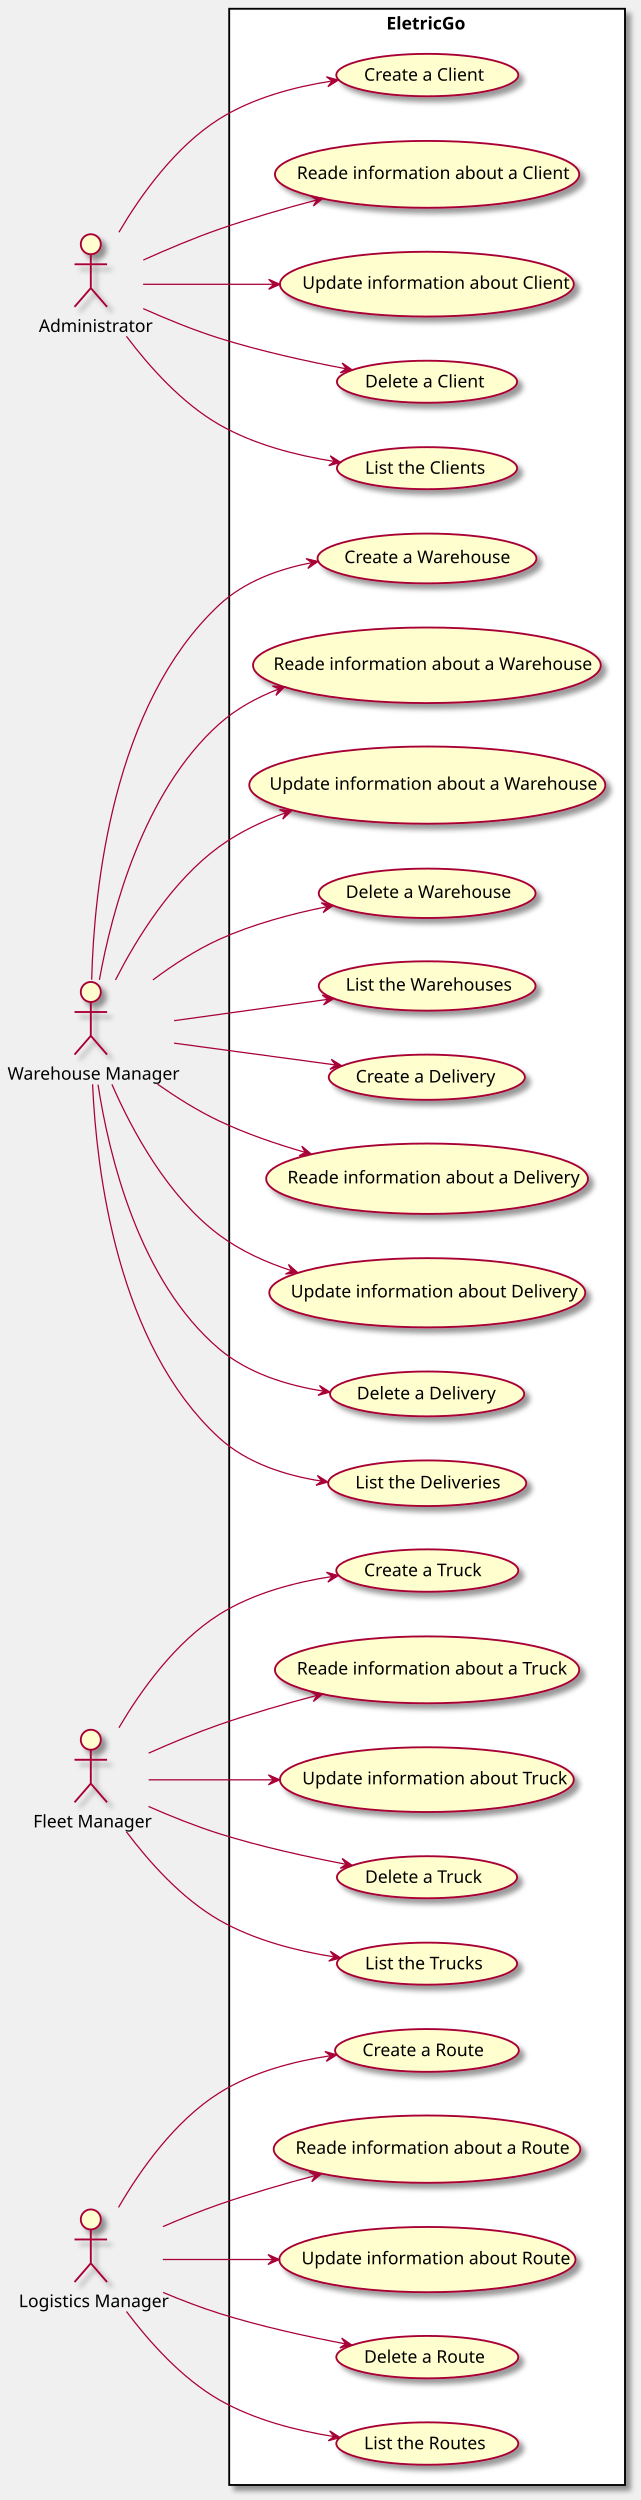
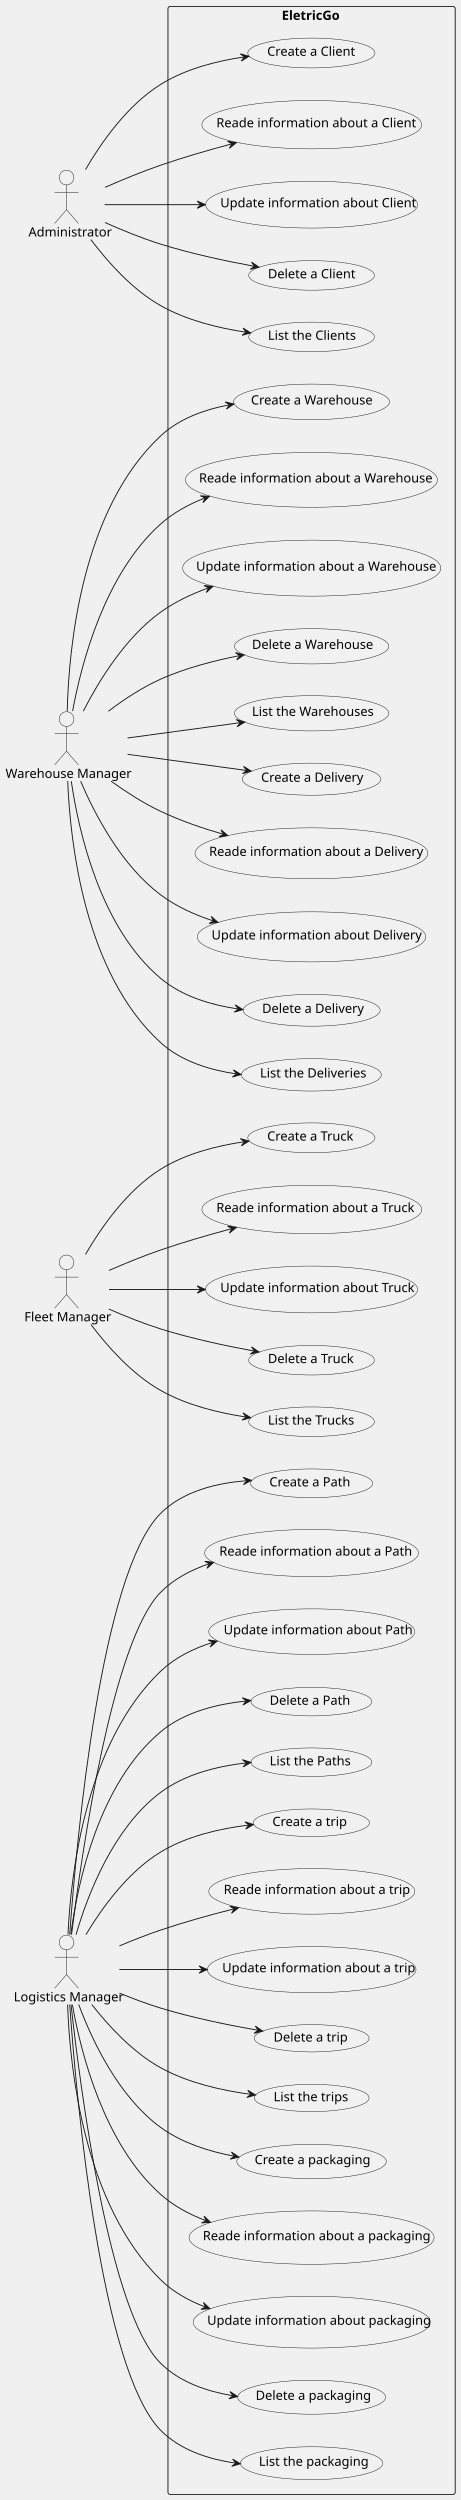
- <svg xmlns="http://www.w3.org/2000/svg" contentScriptType="application/ecmascript" contentStyleType="text/css" height="1996px" preserveAspectRatio="none" style="width:511px;height:1996px;background:#FFFFFF;" version="1.1" viewBox="0 0 511 1996" width="511px" zoomAndPan="magnify">
-   <defs>
-     <filter height="300%" id="f3bb7pmx3utke" width="300%" x="-1" y="-1">
-       <feGaussianBlur result="blurOut" stdDeviation="2.0" />
-       <feColorMatrix in="blurOut" result="blurOut2" type="matrix" values="0 0 0 0 0 0 0 0 0 0 0 0 0 0 0 0 0 0 .4 0" />
-       <feOffset dx="4.0" dy="4.0" in="blurOut2" result="blurOut3" />
-       <feBlend in="SourceGraphic" in2="blurOut3" mode="normal" />
-     </filter>
-   </defs>
+ <svg xmlns="http://www.w3.org/2000/svg" contentStyleType="text/css" height="2724px" preserveAspectRatio="none" style="width:502px;height:2724px;background:#FFFFFF;" version="1.1" viewBox="0 0 502 2724" width="502px" zoomAndPan="magnify">
+   <defs />
  <g>
-     <rect fill="#FFFFFF" filter="url(#f3bb7pmx3utke)" height="1977" style="stroke:#000000;stroke-width:1.5;" width="316" x="183" y="7" />
-     <text fill="#000000" font-family="sans-serif" font-size="14" font-weight="bold" lengthAdjust="spacing" textLength="65" x="308.5" y="23.533">EletricGo</text>
-     <ellipse cx="340.892" cy="445.878" fill="#FEFECE" filter="url(#f3bb7pmx3utke)" rx="87.392" ry="19.878" style="stroke:#A80036;stroke-width:1.5;" />
-     <text fill="#000000" font-family="sans-serif" font-size="14" lengthAdjust="spacing" textLength="132" x="274.892" y="449.607">Create a Warehouse</text>
-     <ellipse cx="340.832" cy="531.166" fill="#FEFECE" filter="url(#f3bb7pmx3utke)" rx="138.832" ry="30.166" style="stroke:#A80036;stroke-width:1.5;" />
-     <text fill="#000000" font-family="sans-serif" font-size="14" lengthAdjust="spacing" textLength="245" x="218.332" y="534.895">Reade information about a Warehouse</text>
-     <ellipse cx="341.148" cy="626.83" fill="#FEFECE" filter="url(#f3bb7pmx3utke)" rx="142.148" ry="30.829" style="stroke:#A80036;stroke-width:1.5;" />
-     <text fill="#000000" font-family="sans-serif" font-size="14" lengthAdjust="spacing" textLength="248" x="215.148" y="630.558">Update information about a Warehouse</text>
-     <ellipse cx="341.041" cy="713.208" fill="#FEFECE" filter="url(#f3bb7pmx3utke)" rx="86.541" ry="19.708" style="stroke:#A80036;stroke-width:1.5;" />
-     <text fill="#000000" font-family="sans-serif" font-size="14" lengthAdjust="spacing" textLength="130" x="276.041" y="716.937">Delete a Warehouse</text>
-     <ellipse cx="341.041" cy="787.208" fill="#FEFECE" filter="url(#f3bb7pmx3utke)" rx="86.541" ry="19.708" style="stroke:#A80036;stroke-width:1.5;" />
-     <text fill="#000000" font-family="sans-serif" font-size="14" lengthAdjust="spacing" textLength="130" x="276.041" y="790.937">List the Warehouses</text>
-     <ellipse cx="340.788" cy="860.058" fill="#FEFECE" filter="url(#f3bb7pmx3utke)" rx="78.288" ry="18.058" style="stroke:#A80036;stroke-width:1.5;" />
-     <text fill="#000000" font-family="sans-serif" font-size="14" lengthAdjust="spacing" textLength="110" x="284.015" y="864.277">Create a Delivery</text>
-     <ellipse cx="340.976" cy="941.095" fill="#FEFECE" filter="url(#f3bb7pmx3utke)" rx="128.476" ry="28.095" style="stroke:#A80036;stroke-width:1.5;" />
-     <text fill="#000000" font-family="sans-serif" font-size="14" lengthAdjust="spacing" textLength="223" x="229.476" y="944.824">Reade information about a Delivery</text>
-     <ellipse cx="341.138" cy="1032.128" fill="#FEFECE" filter="url(#f3bb7pmx3utke)" rx="126.138" ry="27.628" style="stroke:#A80036;stroke-width:1.5;" />
-     <text fill="#000000" font-family="sans-serif" font-size="14" lengthAdjust="spacing" textLength="214" x="232.138" y="1035.856">Update information about Delivery</text>
-     <ellipse cx="341.007" cy="1112.901" fill="#FEFECE" filter="url(#f3bb7pmx3utke)" rx="77.507" ry="17.901" style="stroke:#A80036;stroke-width:1.5;" />
-     <text fill="#000000" font-family="sans-serif" font-size="14" lengthAdjust="spacing" textLength="108" x="284.857" y="1117.216">Delete a Delivery</text>
-     <ellipse cx="341.079" cy="1184.216" fill="#FEFECE" filter="url(#f3bb7pmx3utke)" rx="79.079" ry="18.216" style="stroke:#A80036;stroke-width:1.5;" />
-     <text fill="#000000" font-family="sans-serif" font-size="14" lengthAdjust="spacing" textLength="112" x="283.675" y="1188.34">List the Deliveries</text>
-     <ellipse cx="341.148" cy="1253.929" fill="#FEFECE" filter="url(#f3bb7pmx3utke)" rx="72.648" ry="16.93" style="stroke:#A80036;stroke-width:1.5;" />
-     <text fill="#000000" font-family="sans-serif" font-size="14" lengthAdjust="spacing" textLength="95" x="290.648" y="1258.446">Create a Truck</text>
-     <ellipse cx="340.982" cy="1333.197" fill="#FEFECE" filter="url(#f3bb7pmx3utke)" rx="121.482" ry="26.697" style="stroke:#A80036;stroke-width:1.5;" />
-     <text fill="#000000" font-family="sans-serif" font-size="14" lengthAdjust="spacing" textLength="208" x="236.982" y="1336.925">Reade information about a Truck</text>
-     <ellipse cx="340.817" cy="1420.863" fill="#FEFECE" filter="url(#f3bb7pmx3utke)" rx="117.317" ry="25.863" style="stroke:#A80036;stroke-width:1.5;" />
-     <text fill="#000000" font-family="sans-serif" font-size="14" lengthAdjust="spacing" textLength="199" x="241.317" y="1424.592">Update information about Truck</text>
-     <ellipse cx="340.926" cy="1498.785" fill="#FEFECE" filter="url(#f3bb7pmx3utke)" rx="71.926" ry="16.785" style="stroke:#A80036;stroke-width:1.5;" />
-     <text fill="#000000" font-family="sans-serif" font-size="14" lengthAdjust="spacing" textLength="93" x="291.426" y="1503.302">Delete a Truck</text>
-     <ellipse cx="340.926" cy="1567.785" fill="#FEFECE" filter="url(#f3bb7pmx3utke)" rx="71.926" ry="16.785" style="stroke:#A80036;stroke-width:1.5;" />
-     <text fill="#000000" font-family="sans-serif" font-size="14" lengthAdjust="spacing" textLength="93" x="291.426" y="1572.302">List the Trucks</text>
-     <ellipse cx="340.876" cy="1637.075" fill="#FEFECE" filter="url(#f3bb7pmx3utke)" rx="73.376" ry="17.075" style="stroke:#A80036;stroke-width:1.5;" />
-     <text fill="#000000" font-family="sans-serif" font-size="14" lengthAdjust="spacing" textLength="97" x="289.376" y="1641.592">Create a Route</text>
-     <ellipse cx="340.911" cy="1715.882" fill="#FEFECE" filter="url(#f3bb7pmx3utke)" rx="122.411" ry="26.882" style="stroke:#A80036;stroke-width:1.5;" />
-     <text fill="#000000" font-family="sans-serif" font-size="14" lengthAdjust="spacing" textLength="210" x="235.911" y="1719.611">Reade information about a Route</text>
-     <ellipse cx="341.24" cy="1804.048" fill="#FEFECE" filter="url(#f3bb7pmx3utke)" rx="118.24" ry="26.048" style="stroke:#A80036;stroke-width:1.5;" />
-     <text fill="#000000" font-family="sans-serif" font-size="14" lengthAdjust="spacing" textLength="201" x="240.74" y="1807.777">Update information about Route</text>
-     <ellipse cx="341.148" cy="1881.929" fill="#FEFECE" filter="url(#f3bb7pmx3utke)" rx="72.648" ry="16.93" style="stroke:#A80036;stroke-width:1.5;" />
-     <text fill="#000000" font-family="sans-serif" font-size="14" lengthAdjust="spacing" textLength="95" x="290.648" y="1886.446">Delete a Route</text>
-     <ellipse cx="341.148" cy="1950.929" fill="#FEFECE" filter="url(#f3bb7pmx3utke)" rx="72.648" ry="16.93" style="stroke:#A80036;stroke-width:1.5;" />
-     <text fill="#000000" font-family="sans-serif" font-size="14" lengthAdjust="spacing" textLength="95" x="290.648" y="1955.446">List the Routes</text>
-     <ellipse cx="341.148" cy="59.929" fill="#FEFECE" filter="url(#f3bb7pmx3utke)" rx="72.648" ry="16.93" style="stroke:#A80036;stroke-width:1.5;" />
-     <text fill="#000000" font-family="sans-serif" font-size="14" lengthAdjust="spacing" textLength="95" x="290.648" y="64.446">Create a Client</text>
-     <ellipse cx="340.982" cy="139.196" fill="#FEFECE" filter="url(#f3bb7pmx3utke)" rx="121.482" ry="26.697" style="stroke:#A80036;stroke-width:1.5;" />
-     <text fill="#000000" font-family="sans-serif" font-size="14" lengthAdjust="spacing" textLength="208" x="236.982" y="142.925">Reade information about a Client</text>
-     <ellipse cx="340.817" cy="226.863" fill="#FEFECE" filter="url(#f3bb7pmx3utke)" rx="117.317" ry="25.863" style="stroke:#A80036;stroke-width:1.5;" />
-     <text fill="#000000" font-family="sans-serif" font-size="14" lengthAdjust="spacing" textLength="199" x="241.317" y="230.592">Update information about Client</text>
-     <ellipse cx="340.926" cy="304.785" fill="#FEFECE" filter="url(#f3bb7pmx3utke)" rx="71.926" ry="16.785" style="stroke:#A80036;stroke-width:1.5;" />
-     <text fill="#000000" font-family="sans-serif" font-size="14" lengthAdjust="spacing" textLength="93" x="291.426" y="309.302">Delete a Client</text>
-     <ellipse cx="340.926" cy="373.785" fill="#FEFECE" filter="url(#f3bb7pmx3utke)" rx="71.926" ry="16.785" style="stroke:#A80036;stroke-width:1.5;" />
-     <text fill="#000000" font-family="sans-serif" font-size="14" lengthAdjust="spacing" textLength="93" x="291.426" y="378.302">List the Clients</text>
-     <ellipse cx="72.5" cy="195" fill="#FEFECE" filter="url(#f3bb7pmx3utke)" rx="8" ry="8" style="stroke:#A80036;stroke-width:1.5;" />
-     <path d="M72.5,203 L72.5,230 M59.5,211 L85.5,211 M72.5,230 L59.5,245 M72.5,230 L85.5,245 " fill="none" filter="url(#f3bb7pmx3utke)" style="stroke:#A80036;stroke-width:1.5;" />
-     <text fill="#000000" font-family="sans-serif" font-size="14" lengthAdjust="spacing" textLength="83" x="31" y="265.033">Administrator</text>
-     <ellipse cx="72.5" cy="792" fill="#FEFECE" filter="url(#f3bb7pmx3utke)" rx="8" ry="8" style="stroke:#A80036;stroke-width:1.5;" />
-     <path d="M72.5,800 L72.5,827 M59.5,808 L85.5,808 M72.5,827 L59.5,842 M72.5,827 L85.5,842 " fill="none" filter="url(#f3bb7pmx3utke)" style="stroke:#A80036;stroke-width:1.5;" />
-     <text fill="#000000" font-family="sans-serif" font-size="14" lengthAdjust="spacing" textLength="133" x="6" y="862.033">Warehouse Manager</text>
-     <ellipse cx="72.5" cy="1389" fill="#FEFECE" filter="url(#f3bb7pmx3utke)" rx="8" ry="8" style="stroke:#A80036;stroke-width:1.5;" />
-     <path d="M72.5,1397 L72.5,1424 M59.5,1405 L85.5,1405 M72.5,1424 L59.5,1439 M72.5,1424 L85.5,1439 " fill="none" filter="url(#f3bb7pmx3utke)" style="stroke:#A80036;stroke-width:1.5;" />
-     <text fill="#000000" font-family="sans-serif" font-size="14" lengthAdjust="spacing" textLength="92" x="26.5" y="1459.033">Fleet Manager</text>
-     <ellipse cx="72.5" cy="1772" fill="#FEFECE" filter="url(#f3bb7pmx3utke)" rx="8" ry="8" style="stroke:#A80036;stroke-width:1.5;" />
-     <path d="M72.5,1780 L72.5,1807 M59.5,1788 L85.5,1788 M72.5,1807 L59.5,1822 M72.5,1807 L85.5,1822 " fill="none" filter="url(#f3bb7pmx3utke)" style="stroke:#A80036;stroke-width:1.5;" />
-     <text fill="#000000" font-family="sans-serif" font-size="14" lengthAdjust="spacing" textLength="115" x="15" y="1842.033">Logistics Manager</text>
-     <path d="M73.19,782.24 C75.05,710.17 89.78,562.56 175,483 C195,464.33 222.31,454.35 248.95,449.21 " fill="none" id="MNG-to-UC1" style="stroke:#A80036;stroke-width:1.0;" />
-     <polygon fill="#A80036" points="253.91,448.3,244.337,445.987,248.992,449.201,245.778,453.856,253.91,448.3" style="stroke:#A80036;stroke-width:1.0;" />
-     <path d="M79.35,782.34 C89.25,727.56 114.5,631.98 175,578 C188.61,565.86 205.15,556.83 222.44,550.13 " fill="none" id="MNG-to-UC2" style="stroke:#A80036;stroke-width:1.0;" />
-     <polygon fill="#A80036" points="227.34,548.3,217.508,547.715,222.658,550.056,220.317,555.205,227.34,548.3" style="stroke:#A80036;stroke-width:1.0;" />
-     <path d="M92.2,782.37 C109.24,748.97 137.47,703.32 175,676 C190.81,664.49 209.33,655.66 228.13,648.9 " fill="none" id="MNG-to-UC3" style="stroke:#A80036;stroke-width:1.0;" />
-     <polygon fill="#A80036" points="232.91,647.22,223.094,646.422,228.191,648.874,225.739,653.971,232.91,647.22" style="stroke:#A80036;stroke-width:1.0;" />
-     <path d="M122.08,782.38 C138.08,770.42 156.53,758.37 175,750 C201.81,737.86 232.93,729.55 260.87,723.94 " fill="none" id="MNG-to-UC4" style="stroke:#A80036;stroke-width:1.0;" />
-     <polygon fill="#A80036" points="266.05,722.92,256.444,720.747,261.146,723.892,258,728.594,266.05,722.92" style="stroke:#A80036;stroke-width:1.0;" />
-     <path d="M139.03,814.9 C176.06,809.76 222.58,803.3 261.53,797.89 " fill="none" id="MNG-to-UC5" style="stroke:#A80036;stroke-width:1.0;" />
-     <polygon fill="#A80036" points="266.73,797.17,257.266,794.445,261.777,797.857,258.365,802.369,266.73,797.17" style="stroke:#A80036;stroke-width:1.0;" />
-     <path d="M139.03,832.85 C177.97,838.11 227.42,844.79 267.52,850.21 " fill="none" id="MNG-to-UC6" style="stroke:#A80036;stroke-width:1.0;" />
-     <polygon fill="#A80036" points="272.86,850.93,264.478,845.758,267.905,850.259,263.405,853.686,272.86,850.93" style="stroke:#A80036;stroke-width:1.0;" />
-     <path d="M125.68,865.53 C140.94,876.25 158.08,887.01 175,895 C196.47,905.14 220.59,913.42 243.62,920.03 " fill="none" id="MNG-to-UC7" style="stroke:#A80036;stroke-width:1.0;" />
-     <polygon fill="#A80036" points="248.52,921.41,240.943,915.118,243.708,920.053,238.772,922.818,248.52,921.41" style="stroke:#A80036;stroke-width:1.0;" />
-     <path d="M89.34,865.73 C105.45,902.66 133.92,955.32 175,986 C191.98,998.69 212.3,1007.87 232.78,1014.53 " fill="none" id="MNG-to-UC8" style="stroke:#A80036;stroke-width:1.0;" />
-     <polygon fill="#A80036" points="237.71,1016.08,230.324,1009.565,232.94,1014.581,227.925,1017.197,237.71,1016.08" style="stroke:#A80036;stroke-width:1.0;" />
-     <path d="M78.26,865.96 C87,922.67 111.04,1022.9 175,1077 C198.07,1096.51 229.3,1106.15 258.38,1110.7 " fill="none" id="MNG-to-UC9" style="stroke:#A80036;stroke-width:1.0;" />
-     <polygon fill="#A80036" points="263.4,1111.44,255.079,1106.17,258.453,1110.711,253.913,1114.085,263.4,1111.44" style="stroke:#A80036;stroke-width:1.0;" />
-     <path d="M73.92,865.71 C77,935.01 93.68,1073.59 175,1148 C197.08,1168.21 227.8,1178.02 256.74,1182.52 " fill="none" id="MNG-to-UC10" style="stroke:#A80036;stroke-width:1.0;" />
-     <polygon fill="#A80036" points="261.75,1183.25,253.415,1178.004,256.801,1182.535,252.27,1185.922,261.75,1183.25" style="stroke:#A80036;stroke-width:1.0;" />
-     <path d="M94.93,1379.43 C112.45,1349.64 140.02,1311.03 175,1289 C201.7,1272.18 235.16,1263.32 264.96,1258.7 " fill="none" id="FMNG-to-UC11" style="stroke:#A80036;stroke-width:1.0;" />
-     <polygon fill="#A80036" points="270.09,1257.94,260.603,1255.295,265.143,1258.669,261.769,1263.21,270.09,1257.94" style="stroke:#A80036;stroke-width:1.0;" />
-     <path d="M118.66,1399.71 C136.04,1391.97 156.23,1383.53 175,1377 C199.94,1368.32 227.49,1360.36 252.83,1353.66 " fill="none" id="FMNG-to-UC12" style="stroke:#A80036;stroke-width:1.0;" />
-     <polygon fill="#A80036" points="257.87,1352.34,248.153,1350.737,253.031,1353.6,250.168,1358.479,257.87,1352.34" style="stroke:#A80036;stroke-width:1.0;" />
-     <path d="M118.71,1421 C146.17,1421 182.66,1421 218.07,1421 " fill="none" id="FMNG-to-UC13" style="stroke:#A80036;stroke-width:1.0;" />
-     <polygon fill="#A80036" points="223.28,1421,214.28,1417,218.28,1421,214.28,1425,223.28,1421" style="stroke:#A80036;stroke-width:1.0;" />
-     <path d="M118.53,1442.27 C135.9,1449.89 156.11,1458.05 175,1464 C207.74,1474.3 245.09,1482.51 275.97,1488.38 " fill="none" id="FMNG-to-UC14" style="stroke:#A80036;stroke-width:1.0;" />
-     <polygon fill="#A80036" points="281.26,1489.37,273.159,1483.768,276.347,1488.442,271.674,1491.629,281.26,1489.37" style="stroke:#A80036;stroke-width:1.0;" />
-     <path d="M100.94,1462.5 C119.12,1486.72 145.08,1515.8 175,1533 C202.72,1548.94 236.81,1557.65 266.79,1562.39 " fill="none" id="FMNG-to-UC15" style="stroke:#A80036;stroke-width:1.0;" />
-     <polygon fill="#A80036" points="271.95,1563.18,263.659,1557.863,267.008,1562.423,262.448,1565.771,271.95,1563.18" style="stroke:#A80036;stroke-width:1.0;" />
-     <path d="M94.63,1762.37 C112.09,1732.28 139.71,1693.18 175,1671 C201.34,1654.45 234.27,1645.78 263.77,1641.3 " fill="none" id="LMNG-to-UC16" style="stroke:#A80036;stroke-width:1.0;" />
-     <polygon fill="#A80036" points="268.85,1640.57,259.372,1637.895,263.901,1641.283,260.512,1645.813,268.85,1640.57" style="stroke:#A80036;stroke-width:1.0;" />
-     <path d="M130.08,1777.71 C144.56,1771.47 160.22,1765.14 175,1760 C199.54,1751.46 226.63,1743.61 251.63,1736.98 " fill="none" id="LMNG-to-UC17" style="stroke:#A80036;stroke-width:1.0;" />
-     <polygon fill="#A80036" points="256.6,1735.67,246.878,1734.094,251.765,1736.943,248.915,1741.83,256.6,1735.67" style="stroke:#A80036;stroke-width:1.0;" />
-     <path d="M130.02,1804 C155.65,1804 187.04,1804 217.65,1804 " fill="none" id="LMNG-to-UC18" style="stroke:#A80036;stroke-width:1.0;" />
-     <polygon fill="#A80036" points="222.96,1804,213.96,1800,217.96,1804,213.96,1808,222.96,1804" style="stroke:#A80036;stroke-width:1.0;" />
-     <path d="M130.22,1830.29 C144.62,1836.33 160.21,1842.35 175,1847 C207.61,1857.26 244.79,1865.44 275.6,1871.31 " fill="none" id="LMNG-to-UC19" style="stroke:#A80036;stroke-width:1.0;" />
-     <polygon fill="#A80036" points="280.88,1872.3,272.779,1866.698,275.967,1871.372,271.294,1874.559,280.88,1872.3" style="stroke:#A80036;stroke-width:1.0;" />
-     <path d="M100.94,1845.5 C119.12,1869.72 145.08,1898.8 175,1916 C202.6,1931.87 236.51,1940.57 266.4,1945.33 " fill="none" id="LMNG-to-UC20" style="stroke:#A80036;stroke-width:1.0;" />
-     <polygon fill="#A80036" points="271.54,1946.12,263.249,1940.803,266.598,1945.363,262.038,1948.711,271.54,1946.12" style="stroke:#A80036;stroke-width:1.0;" />
-     <path d="M94.93,185.43 C112.45,155.64 140.02,117.03 175,95 C201.7,78.18 235.16,69.32 264.96,64.7 " fill="none" id="ADM-to-UC21" style="stroke:#A80036;stroke-width:1.0;" />
-     <polygon fill="#A80036" points="270.09,63.94,260.603,61.295,265.143,64.669,261.769,69.21,270.09,63.94" style="stroke:#A80036;stroke-width:1.0;" />
-     <path d="M114.43,207.61 C132.72,199.37 154.68,190.07 175,183 C199.94,174.32 227.49,166.36 252.83,159.66 " fill="none" id="ADM-to-UC22" style="stroke:#A80036;stroke-width:1.0;" />
-     <polygon fill="#A80036" points="257.87,158.34,248.153,156.737,253.031,159.6,250.168,164.479,257.87,158.34" style="stroke:#A80036;stroke-width:1.0;" />
-     <path d="M114.27,227 C142.24,227 180.96,227 218.43,227 " fill="none" id="ADM-to-UC23" style="stroke:#A80036;stroke-width:1.0;" />
-     <polygon fill="#A80036" points="223.47,227,214.47,223,218.47,227,214.47,231,223.47,227" style="stroke:#A80036;stroke-width:1.0;" />
-     <path d="M114.31,246.4 C132.57,254.53 154.55,263.57 175,270 C207.74,280.3 245.09,288.51 275.97,294.38 " fill="none" id="ADM-to-UC24" style="stroke:#A80036;stroke-width:1.0;" />
-     <polygon fill="#A80036" points="281.26,295.37,273.159,289.769,276.347,294.442,271.674,297.629,281.26,295.37" style="stroke:#A80036;stroke-width:1.0;" />
-     <path d="M100.94,268.5 C119.12,292.72 145.08,321.8 175,339 C202.72,354.94 236.81,363.65 266.79,368.39 " fill="none" id="ADM-to-UC25" style="stroke:#A80036;stroke-width:1.0;" />
-     <polygon fill="#A80036" points="271.95,369.18,263.659,363.863,267.008,368.423,262.448,371.771,271.95,369.18" style="stroke:#A80036;stroke-width:1.0;" />
+     <g id="cluster_EletricGo">
+       <rect fill="none" height="2711" rx="2.5" ry="2.5" style="stroke:#181818;stroke-width:1.0;" width="313" x="183" y="7" />
+       <text fill="#000000" font-family="sans-serif" font-size="14" font-weight="bold" lengthAdjust="spacing" textLength="65" x="307" y="21.674">EletricGo</text>
+     </g>
+     <g id="elem_UC1">
+       <ellipse cx="339.433" cy="437.887" fill="#F1F1F1" rx="84.933" ry="19.387" style="stroke:#181818;stroke-width:0.5;" />
+       <text fill="#000000" font-family="sans-serif" font-size="14" lengthAdjust="spacing" textLength="132" x="273.433" y="440.74">Create a Warehouse</text>
+     </g>
+     <g id="elem_UC2">
+       <ellipse cx="339.317" cy="522.864" fill="#F1F1F1" rx="137.317" ry="29.863" style="stroke:#181818;stroke-width:0.5;" />
+       <text fill="#000000" font-family="sans-serif" font-size="14" lengthAdjust="spacing" textLength="245" x="216.817" y="525.717">Reade information about a Warehouse</text>
+     </g>
+     <g id="elem_UC3">
+       <ellipse cx="339.67" cy="619.034" fill="#F1F1F1" rx="140.67" ry="30.534" style="stroke:#181818;stroke-width:0.5;" />
+       <text fill="#000000" font-family="sans-serif" font-size="14" lengthAdjust="spacing" textLength="248" x="213.67" y="621.887">Update information about a Warehouse</text>
+     </g>
+     <g id="elem_UC4">
+       <ellipse cx="339.555" cy="704.211" fill="#F1F1F1" rx="84.055" ry="19.211" style="stroke:#181818;stroke-width:0.5;" />
+       <text fill="#000000" font-family="sans-serif" font-size="14" lengthAdjust="spacing" textLength="130" x="274.555" y="707.064">Delete a Warehouse</text>
+     </g>
+     <g id="elem_UC5">
+       <ellipse cx="339.555" cy="777.211" fill="#F1F1F1" rx="84.055" ry="19.211" style="stroke:#181818;stroke-width:0.5;" />
+       <text fill="#000000" font-family="sans-serif" font-size="14" lengthAdjust="spacing" textLength="130" x="274.555" y="780.064">List the Warehouses</text>
+     </g>
+     <g id="elem_UC6">
+       <ellipse cx="339.456" cy="848.991" fill="#F1F1F1" rx="75.456" ry="17.491" style="stroke:#181818;stroke-width:0.5;" />
+       <text fill="#000000" font-family="sans-serif" font-size="14" lengthAdjust="spacing" textLength="110" x="284.456" y="851.845">Create a Delivery</text>
+     </g>
+     <g id="elem_UC7">
+       <ellipse cx="339.335" cy="929.767" fill="#F1F1F1" rx="126.835" ry="27.767" style="stroke:#181818;stroke-width:0.5;" />
+       <text fill="#000000" font-family="sans-serif" font-size="14" lengthAdjust="spacing" textLength="223" x="227.835" y="932.621">Reade information about a Delivery</text>
+     </g>
+     <g id="elem_UC8">
+       <ellipse cx="339.466" cy="1020.793" fill="#F1F1F1" rx="124.466" ry="27.293" style="stroke:#181818;stroke-width:0.5;" />
+       <text fill="#000000" font-family="sans-serif" font-size="14" lengthAdjust="spacing" textLength="214" x="230.466" y="1023.647">Update information about Delivery</text>
+     </g>
+     <g id="elem_UC9">
+       <ellipse cx="339.617" cy="1100.823" fill="#F1F1F1" rx="74.617" ry="17.323" style="stroke:#181818;stroke-width:0.5;" />
+       <text fill="#000000" font-family="sans-serif" font-size="14" lengthAdjust="spacing" textLength="108" x="285.617" y="1103.677">Delete a Delivery</text>
+     </g>
+     <g id="elem_UC10">
+       <ellipse cx="339.3" cy="1171.16" fill="#F1F1F1" rx="76.3" ry="17.66" style="stroke:#181818;stroke-width:0.5;" />
+       <text fill="#000000" font-family="sans-serif" font-size="14" lengthAdjust="spacing" textLength="112" x="283.3" y="1174.014">List the Deliveries</text>
+     </g>
+     <g id="elem_UC11">
+       <ellipse cx="339.276" cy="1239.755" fill="#F1F1F1" rx="69.276" ry="16.255" style="stroke:#181818;stroke-width:0.5;" />
+       <text fill="#000000" font-family="sans-serif" font-size="14" lengthAdjust="spacing" textLength="95" x="291.111" y="1242.791">Create a Truck</text>
+     </g>
+     <g id="elem_UC12">
+       <ellipse cx="339.743" cy="1317.849" fill="#F1F1F1" rx="119.743" ry="26.349" style="stroke:#181818;stroke-width:0.5;" />
+       <text fill="#000000" font-family="sans-serif" font-size="14" lengthAdjust="spacing" textLength="208" x="235.743" y="1320.702">Reade information about a Truck</text>
+     </g>
+     <g id="elem_UC13">
+       <ellipse cx="339.513" cy="1405.003" fill="#F1F1F1" rx="115.513" ry="25.503" style="stroke:#181818;stroke-width:0.5;" />
+       <text fill="#000000" font-family="sans-serif" font-size="14" lengthAdjust="spacing" textLength="199" x="240.013" y="1407.856">Update information about Truck</text>
+     </g>
+     <g id="elem_UC14">
+       <ellipse cx="339.485" cy="1482.097" fill="#F1F1F1" rx="68.485" ry="16.097" style="stroke:#181818;stroke-width:0.5;" />
+       <text fill="#000000" font-family="sans-serif" font-size="14" lengthAdjust="spacing" textLength="93" x="291.933" y="1485.233">Delete a Truck</text>
+     </g>
+     <g id="elem_UC15">
+       <ellipse cx="339.485" cy="1549.097" fill="#F1F1F1" rx="68.485" ry="16.097" style="stroke:#181818;stroke-width:0.5;" />
+       <text fill="#000000" font-family="sans-serif" font-size="14" lengthAdjust="spacing" textLength="93" x="291.933" y="1552.233">List the Trucks</text>
+     </g>
+     <g id="elem_UC16">
+       <ellipse cx="339.562" cy="1616.212" fill="#F1F1F1" rx="66.562" ry="15.712" style="stroke:#181818;stroke-width:0.5;" />
+       <text fill="#000000" font-family="sans-serif" font-size="14" lengthAdjust="spacing" textLength="88" x="293.503" y="1619.592">Create a Path</text>
+     </g>
+     <g id="elem_UC17">
+       <ellipse cx="339.451" cy="1692.19" fill="#F1F1F1" rx="116.451" ry="25.69" style="stroke:#181818;stroke-width:0.5;" />
+       <text fill="#000000" font-family="sans-serif" font-size="14" lengthAdjust="spacing" textLength="201" x="238.951" y="1695.044">Reade information about a Path</text>
+     </g>
+     <g id="elem_UC18">
+       <ellipse cx="339.738" cy="1777.848" fill="#F1F1F1" rx="112.238" ry="24.848" style="stroke:#181818;stroke-width:0.5;" />
+       <text fill="#000000" font-family="sans-serif" font-size="14" lengthAdjust="spacing" textLength="192" x="243.738" y="1780.701">Update information about Path</text>
+     </g>
+     <g id="elem_UC19">
+       <ellipse cx="339.315" cy="1854.063" fill="#F1F1F1" rx="65.815" ry="15.563" style="stroke:#181818;stroke-width:0.5;" />
+       <text fill="#000000" font-family="sans-serif" font-size="14" lengthAdjust="spacing" textLength="86" x="293.836" y="1857.538">Delete a Path</text>
+     </g>
+     <g id="elem_UC20">
+       <ellipse cx="339.315" cy="1920.063" fill="#F1F1F1" rx="65.815" ry="15.563" style="stroke:#181818;stroke-width:0.5;" />
+       <text fill="#000000" font-family="sans-serif" font-size="14" lengthAdjust="spacing" textLength="86" x="293.836" y="1923.538">List the Paths</text>
+     </g>
+     <g id="elem_UC21">
+       <ellipse cx="339.276" cy="57.755" fill="#F1F1F1" rx="69.276" ry="16.255" style="stroke:#181818;stroke-width:0.5;" />
+       <text fill="#000000" font-family="sans-serif" font-size="14" lengthAdjust="spacing" textLength="95" x="291.111" y="60.791">Create a Client</text>
+     </g>
+     <g id="elem_UC22">
+       <ellipse cx="339.743" cy="135.849" fill="#F1F1F1" rx="119.743" ry="26.349" style="stroke:#181818;stroke-width:0.5;" />
+       <text fill="#000000" font-family="sans-serif" font-size="14" lengthAdjust="spacing" textLength="208" x="235.743" y="138.702">Reade information about a Client</text>
+     </g>
+     <g id="elem_UC23">
+       <ellipse cx="339.513" cy="223.003" fill="#F1F1F1" rx="115.513" ry="25.503" style="stroke:#181818;stroke-width:0.5;" />
+       <text fill="#000000" font-family="sans-serif" font-size="14" lengthAdjust="spacing" textLength="199" x="240.013" y="225.856">Update information about Client</text>
+     </g>
+     <g id="elem_UC24">
+       <ellipse cx="339.485" cy="300.097" fill="#F1F1F1" rx="68.485" ry="16.097" style="stroke:#181818;stroke-width:0.5;" />
+       <text fill="#000000" font-family="sans-serif" font-size="14" lengthAdjust="spacing" textLength="93" x="291.933" y="303.233">Delete a Client</text>
+     </g>
+     <g id="elem_UC25">
+       <ellipse cx="339.485" cy="367.097" fill="#F1F1F1" rx="68.485" ry="16.097" style="stroke:#181818;stroke-width:0.5;" />
+       <text fill="#000000" font-family="sans-serif" font-size="14" lengthAdjust="spacing" textLength="93" x="291.933" y="370.233">List the Clients</text>
+     </g>
+     <g id="elem_UC26">
+       <ellipse cx="339.441" cy="2355.188" fill="#F1F1F1" rx="81.441" ry="18.688" style="stroke:#181818;stroke-width:0.5;" />
+       <text fill="#000000" font-family="sans-serif" font-size="14" lengthAdjust="spacing" textLength="124" x="277.441" y="2358.042">Create a packaging</text>
+     </g>
+     <g id="elem_UC27">
+       <ellipse cx="339.496" cy="2438.099" fill="#F1F1F1" rx="133.496" ry="29.099" style="stroke:#181818;stroke-width:0.5;" />
+       <text fill="#000000" font-family="sans-serif" font-size="14" lengthAdjust="spacing" textLength="237" x="220.996" y="2440.953">Reade information about a packaging</text>
+     </g>
+     <g id="elem_UC28">
+       <ellipse cx="339.71" cy="2530.242" fill="#F1F1F1" rx="129.21" ry="28.242" style="stroke:#181818;stroke-width:0.5;" />
+       <text fill="#000000" font-family="sans-serif" font-size="14" lengthAdjust="spacing" textLength="228" x="225.71" y="2533.095">Update information about packaging</text>
+     </g>
+     <g id="elem_UC29">
+       <ellipse cx="339.575" cy="2612.015" fill="#F1F1F1" rx="80.575" ry="18.515" style="stroke:#181818;stroke-width:0.5;" />
+       <text fill="#000000" font-family="sans-serif" font-size="14" lengthAdjust="spacing" textLength="122" x="278.575" y="2614.869">Delete a packaging</text>
+     </g>
+     <g id="elem_UC30">
+       <ellipse cx="339.573" cy="2683.915" fill="#F1F1F1" rx="77.573" ry="17.915" style="stroke:#181818;stroke-width:0.5;" />
+       <text fill="#000000" font-family="sans-serif" font-size="14" lengthAdjust="spacing" textLength="115" x="282.073" y="2686.768">List the packaging</text>
+     </g>
+     <g id="elem_UC31">
+       <ellipse cx="339.294" cy="1986.059" fill="#F1F1F1" rx="63.294" ry="15.059" style="stroke:#181818;stroke-width:0.5;" />
+       <text fill="#000000" font-family="sans-serif" font-size="14" lengthAdjust="spacing" textLength="79" x="296.794" y="1989.646">Create a trip</text>
+     </g>
+     <g id="elem_UC32">
+       <ellipse cx="339.738" cy="2060.848" fill="#F1F1F1" rx="112.238" ry="24.848" style="stroke:#181818;stroke-width:0.5;" />
+       <text fill="#000000" font-family="sans-serif" font-size="14" lengthAdjust="spacing" textLength="192" x="243.738" y="2063.701">Reade information about a trip</text>
+     </g>
+     <g id="elem_UC33">
+       <ellipse cx="339.64" cy="2146.128" fill="#F1F1F1" rx="113.64" ry="25.128" style="stroke:#181818;stroke-width:0.5;" />
+       <text fill="#000000" font-family="sans-serif" font-size="14" lengthAdjust="spacing" textLength="195" x="242.14" y="2148.981">Update information about a trip</text>
+     </g>
+     <g id="elem_UC34">
+       <ellipse cx="339.594" cy="2220.919" fill="#F1F1F1" rx="62.594" ry="14.919" style="stroke:#181818;stroke-width:0.5;" />
+       <text fill="#000000" font-family="sans-serif" font-size="14" lengthAdjust="spacing" textLength="77" x="298.094" y="2224.506">Delete a trip</text>
+     </g>
+     <g id="elem_UC35">
+       <ellipse cx="339.594" cy="2285.919" fill="#F1F1F1" rx="62.594" ry="14.919" style="stroke:#181818;stroke-width:0.5;" />
+       <text fill="#000000" font-family="sans-serif" font-size="14" lengthAdjust="spacing" textLength="77" x="298.094" y="2289.506">List the trips</text>
+     </g>
+     <g id="elem_ADM">
+       <ellipse cx="72.5" cy="193.5" fill="#F1F1F1" rx="8" ry="8" style="stroke:#181818;stroke-width:0.5;" />
+       <path d="M72.5,201.5 L72.5,228.5 M59.5,209.5 L85.5,209.5 M72.5,228.5 L59.5,243.5 M72.5,228.5 L85.5,243.5 " fill="none" style="stroke:#181818;stroke-width:0.5;" />
+       <text fill="#000000" font-family="sans-serif" font-size="14" lengthAdjust="spacing" textLength="83" x="31" y="257.674">Administrator</text>
+     </g>
+     <g id="elem_MNG">
+       <ellipse cx="72.5" cy="783.5" fill="#F1F1F1" rx="8" ry="8" style="stroke:#181818;stroke-width:0.5;" />
+       <path d="M72.5,791.5 L72.5,818.5 M59.5,799.5 L85.5,799.5 M72.5,818.5 L59.5,833.5 M72.5,818.5 L85.5,833.5 " fill="none" style="stroke:#181818;stroke-width:0.5;" />
+       <text fill="#000000" font-family="sans-serif" font-size="14" lengthAdjust="spacing" textLength="133" x="6" y="847.674">Warehouse Manager</text>
+     </g>
+     <g id="elem_FMNG">
+       <ellipse cx="72.5" cy="1375.5" fill="#F1F1F1" rx="8" ry="8" style="stroke:#181818;stroke-width:0.5;" />
+       <path d="M72.5,1383.5 L72.5,1410.5 M59.5,1391.5 L85.5,1391.5 M72.5,1410.5 L59.5,1425.5 M72.5,1410.5 L85.5,1425.5 " fill="none" style="stroke:#181818;stroke-width:0.5;" />
+       <text fill="#000000" font-family="sans-serif" font-size="14" lengthAdjust="spacing" textLength="92" x="26.5" y="1439.674">Fleet Manager</text>
+     </g>
+     <g id="elem_LMNG">
+       <ellipse cx="72.5" cy="2116.5" fill="#F1F1F1" rx="8" ry="8" style="stroke:#181818;stroke-width:0.5;" />
+       <path d="M72.5,2124.5 L72.5,2151.5 M59.5,2132.5 L85.5,2132.5 M72.5,2151.5 L59.5,2166.5 M72.5,2151.5 L85.5,2166.5 " fill="none" style="stroke:#181818;stroke-width:0.5;" />
+       <text fill="#000000" font-family="sans-serif" font-size="14" lengthAdjust="spacing" textLength="115" x="15" y="2180.674">Logistics Manager</text>
+     </g>
+     <g id="link_MNG_UC1">
+       <path d="M73.24,774.96 C74.94,704.86 89.1,555.15 175,475 C195.23,456.12 222.99,446.16 249.89,441.1 " fill="none" id="MNG-to-UC1" style="stroke:#181818;stroke-width:1.0;" />
+       <polygon fill="#181818" points="254.9,440.21,245.334,437.865,249.979,441.094,246.749,445.739,254.9,440.21" style="stroke:#181818;stroke-width:1.0;" />
+     </g>
+     <g id="link_MNG_UC2">
+       <path d="M79.11,774.8 C88.95,721.48 114.38,625.21 175,571 C188.81,558.65 205.64,549.47 223.2,542.65 " fill="none" id="MNG-to-UC2" style="stroke:#181818;stroke-width:1.0;" />
+       <polygon fill="#181818" points="228.16,540.79,218.328,540.215,223.48,542.55,221.144,547.702,228.16,540.79" style="stroke:#181818;stroke-width:1.0;" />
+     </g>
+     <g id="link_MNG_UC3">
+       <path d="M90.8,774.85 C107.72,741.68 136.56,694.7 175,667 C190.47,655.85 208.51,647.28 226.84,640.69 " fill="none" id="MNG-to-UC3" style="stroke:#181818;stroke-width:1.0;" />
+       <polygon fill="#181818" points="232.02,638.88,222.206,638.055,227.297,640.521,224.831,645.612,232.02,638.88" style="stroke:#181818;stroke-width:1.0;" />
+     </g>
+     <g id="link_MNG_UC4">
+       <path d="M118.06,774.96 C134.96,762.19 154.98,748.94 175,740 C201.86,728 233.03,719.87 260.91,714.41 " fill="none" id="MNG-to-UC4" style="stroke:#181818;stroke-width:1.0;" />
+       <polygon fill="#181818" points="266.08,713.42,256.494,711.161,261.167,714.348,257.979,719.021,266.08,713.42" style="stroke:#181818;stroke-width:1.0;" />
+     </g>
+     <g id="link_MNG_UC5">
+       <path d="M139.01,804.1 C176.12,799.06 222.74,792.73 261.58,787.45 " fill="none" id="MNG-to-UC5" style="stroke:#181818;stroke-width:1.0;" />
+       <polygon fill="#181818" points="266.77,786.74,257.315,783.984,261.815,787.411,258.388,791.912,266.77,786.74" style="stroke:#181818;stroke-width:1.0;" />
+     </g>
+     <g id="link_MNG_UC6">
+       <path d="M139.01,821.9 C178.32,827.24 228.31,834.03 268.41,839.48 " fill="none" id="MNG-to-UC6" style="stroke:#181818;stroke-width:1.0;" />
+       <polygon fill="#181818" points="273.75,840.2,265.37,835.025,268.796,839.527,264.293,842.952,273.75,840.2" style="stroke:#181818;stroke-width:1.0;" />
+     </g>
+     <g id="link_MNG_UC7">
+       <path d="M121.02,851.18 C137.4,862.97 156.34,875.16 175,884 C196.4,894.13 220.45,902.44 243.4,909.06 " fill="none" id="MNG-to-UC7" style="stroke:#181818;stroke-width:1.0;" />
+       <polygon fill="#181818" points="248.28,910.45,240.72,904.137,243.471,909.08,238.529,911.831,248.28,910.45" style="stroke:#181818;stroke-width:1.0;" />
+     </g>
+     <g id="link_MNG_UC8">
+       <path d="M87.83,851.18 C103.65,888.19 132.62,943.27 175,975 C191.94,987.68 212.22,996.87 232.65,1003.52 " fill="none" id="MNG-to-UC8" style="stroke:#181818;stroke-width:1.0;" />
+       <polygon fill="#181818" points="237.56,1005.07,230.179,998.549,232.791,1003.566,227.774,1006.178,237.56,1005.07" style="stroke:#181818;stroke-width:1.0;" />
+     </g>
+     <g id="link_MNG_UC9">
+       <path d="M77.66,851.21 C85.87,907.19 109.49,1010.81 175,1066 C198.4,1085.71 230.25,1095.13 259.62,1099.38 " fill="none" id="MNG-to-UC9" style="stroke:#181818;stroke-width:1.0;" />
+       <polygon fill="#181818" points="264.69,1100.07,256.308,1094.898,259.735,1099.399,255.235,1102.826,264.69,1100.07" style="stroke:#181818;stroke-width:1.0;" />
+     </g>
+     <g id="link_MNG_UC10">
+       <path d="M73.78,851.08 C76.47,918.94 92.31,1060.71 175,1136 C197.32,1156.32 228.48,1165.91 257.62,1170.13 " fill="none" id="MNG-to-UC10" style="stroke:#181818;stroke-width:1.0;" />
+       <polygon fill="#181818" points="262.66,1170.81,254.278,1165.638,257.705,1170.139,253.205,1173.566,262.66,1170.81" style="stroke:#181818;stroke-width:1.0;" />
+     </g>
+     <g id="link_FMNG_UC11">
+       <path d="M93.17,1366.77 C110.6,1336.82 138.89,1296.56 175,1274 C202.08,1257.09 236.12,1248.43 266.12,1244.06 " fill="none" id="FMNG-to-UC11" style="stroke:#181818;stroke-width:1.0;" />
+       <polygon fill="#181818" points="271.28,1243.35,261.817,1240.621,266.327,1244.035,262.913,1248.545,271.28,1243.35" style="stroke:#181818;stroke-width:1.0;" />
+     </g>
+     <g id="link_FMNG_UC12">
+       <path d="M118.71,1384.27 C136.1,1376.72 156.27,1368.45 175,1362 C199.88,1353.43 227.36,1345.47 252.57,1338.74 " fill="none" id="FMNG-to-UC12" style="stroke:#181818;stroke-width:1.0;" />
+       <polygon fill="#181818" points="257.58,1337.42,247.854,1335.87,252.748,1338.707,249.912,1343.601,257.58,1337.42" style="stroke:#181818;stroke-width:1.0;" />
+     </g>
+     <g id="link_FMNG_UC13">
+       <path d="M118.75,1405 C146.37,1405 183.09,1405 218.59,1405 " fill="none" id="FMNG-to-UC13" style="stroke:#181818;stroke-width:1.0;" />
+       <polygon fill="#181818" points="223.82,1405,214.82,1401,218.82,1405,214.82,1409,223.82,1405" style="stroke:#181818;stroke-width:1.0;" />
+     </g>
+     <g id="link_FMNG_UC14">
+       <path d="M118.52,1426.31 C135.88,1433.93 156.09,1442.09 175,1448 C208.09,1458.34 245.94,1466.44 276.89,1472.13 " fill="none" id="FMNG-to-UC14" style="stroke:#181818;stroke-width:1.0;" />
+       <polygon fill="#181818" points="282.19,1473.1,274.055,1467.548,277.271,1472.202,272.618,1475.418,282.19,1473.1" style="stroke:#181818;stroke-width:1.0;" />
+     </g>
+     <g id="link_FMNG_UC15">
+       <path d="M99.03,1443.1 C117.33,1467.41 144.14,1497.52 175,1515 C203.14,1530.94 237.8,1539.44 267.95,1543.96 " fill="none" id="FMNG-to-UC15" style="stroke:#181818;stroke-width:1.0;" />
+       <polygon fill="#181818" points="273.14,1544.71,264.805,1539.464,268.191,1543.995,263.66,1547.382,273.14,1544.71" style="stroke:#181818;stroke-width:1.0;" />
+     </g>
+     <g id="link_LMNG_UC16">
+       <path d="M75.97,2107.72 C83.55,2002.74 110.01,1713.84 175,1649 C199.32,1624.73 236.22,1615.87 268.82,1613.35 " fill="none" id="LMNG-to-UC16" style="stroke:#181818;stroke-width:1.0;" />
+       <polygon fill="#181818" points="274.01,1613,264.757,1609.627,269.022,1613.343,265.306,1617.608,274.01,1613" style="stroke:#181818;stroke-width:1.0;" />
+     </g>
+     <g id="link_LMNG_UC17">
+       <path d="M77.93,2107.96 C89.34,2016.56 122.52,1788.28 175,1735 C189.49,1720.29 208.37,1710.41 228.12,1703.83 " fill="none" id="LMNG-to-UC17" style="stroke:#181818;stroke-width:1.0;" />
+       <polygon fill="#181818" points="232.89,1702.31,223.102,1701.22,228.124,1703.822,225.522,1708.845,232.89,1702.31" style="stroke:#181818;stroke-width:1.0;" />
+     </g>
+     <g id="link_LMNG_UC18">
+       <path d="M74.07,2107.8 C77.22,2040.03 93.8,1898.59 175,1821 C190.62,1806.08 210.77,1796.18 231.56,1789.65 " fill="none" id="LMNG-to-UC18" style="stroke:#181818;stroke-width:1.0;" />
+       <polygon fill="#181818" points="236.57,1788.15,226.802,1786.891,231.779,1789.58,229.09,1794.557,236.57,1788.15" style="stroke:#181818;stroke-width:1.0;" />
+     </g>
+     <g id="link_LMNG_UC19">
+       <path d="M77.16,2107.75 C84.78,2050.57 107.67,1943.51 175,1887 C200.69,1865.44 236.59,1856.64 268.21,1853.45 " fill="none" id="LMNG-to-UC19" style="stroke:#181818;stroke-width:1.0;" />
+       <polygon fill="#181818" points="273.25,1852.99,263.921,1849.831,268.271,1853.448,264.654,1857.797,273.25,1852.99" style="stroke:#181818;stroke-width:1.0;" />
+     </g>
+     <g id="link_LMNG_UC20">
+       <path d="M82.84,2107.96 C95.8,2063.61 123.64,1991.47 175,1953 C201.51,1933.14 236.97,1924.44 268.09,1920.89 " fill="none" id="LMNG-to-UC20" style="stroke:#181818;stroke-width:1.0;" />
+       <polygon fill="#181818" points="273.45,1920.33,264.077,1917.304,268.478,1920.859,264.923,1925.259,273.45,1920.33" style="stroke:#181818;stroke-width:1.0;" />
+     </g>
+     <g id="link_LMNG_UC26">
+       <path d="M85.74,2184.06 C100.5,2223.7 129.2,2284.6 175,2318 C198.13,2334.87 227.63,2344.24 255.19,2349.38 " fill="none" id="LMNG-to-UC26" style="stroke:#181818;stroke-width:1.0;" />
+       <polygon fill="#181818" points="260.31,2350.29,252.144,2344.784,255.386,2349.419,250.751,2352.662,260.31,2350.29" style="stroke:#181818;stroke-width:1.0;" />
+     </g>
+     <g id="link_LMNG_UC27">
+       <path d="M78.84,2184.26 C88.4,2238.19 113.53,2336.1 175,2391 C189.1,2403.59 206.36,2412.82 224.32,2419.59 " fill="none" id="LMNG-to-UC27" style="stroke:#181818;stroke-width:1.0;" />
+       <polygon fill="#181818" points="229.41,2421.43,222.326,2414.588,224.713,2419.717,219.584,2422.104,229.41,2421.43" style="stroke:#181818;stroke-width:1.0;" />
+     </g>
+     <g id="link_LMNG_UC28">
+       <path d="M73.65,2184.17 C76.07,2253.81 91.42,2401.87 175,2484 C188.55,2497.32 205.64,2506.85 223.63,2513.65 " fill="none" id="LMNG-to-UC28" style="stroke:#181818;stroke-width:1.0;" />
+       <polygon fill="#181818" points="228.73,2515.5,221.627,2508.677,224.028,2513.799,218.906,2516.2,228.73,2515.5" style="stroke:#181818;stroke-width:1.0;" />
+     </g>
+     <g id="link_LMNG_UC29">
+       <path d="M77.38,2184.07 C87.78,2278.5 119.33,2519.87 175,2575 C195.73,2595.53 225.3,2605.66 253.61,2610.38 " fill="none" id="LMNG-to-UC29" style="stroke:#181818;stroke-width:1.0;" />
+       <polygon fill="#181818" points="258.88,2611.2,250.605,2605.86,253.94,2610.429,249.371,2613.764,258.88,2611.2" style="stroke:#181818;stroke-width:1.0;" />
+     </g>
+     <g id="link_LMNG_UC30">
+       <path d="M75.95,2184.23 C83.5,2289.78 109.94,2581.81 175,2648 C196.28,2669.65 227.42,2679.63 256.82,2683.85 " fill="none" id="LMNG-to-UC30" style="stroke:#181818;stroke-width:1.0;" />
+       <polygon fill="#181818" points="261.91,2684.53,253.514,2679.382,256.953,2683.873,252.462,2687.313,261.91,2684.53" style="stroke:#181818;stroke-width:1.0;" />
+     </g>
+     <g id="link_LMNG_UC31">
+       <path d="M93.67,2107.94 C111.21,2078.67 139.39,2039.68 175,2018 C203.61,2000.58 239.79,1992.38 270.84,1988.61 " fill="none" id="LMNG-to-UC31" style="stroke:#181818;stroke-width:1.0;" />
+       <polygon fill="#181818" points="276.18,1988,266.782,1985.054,271.213,1988.571,267.696,1993.002,276.18,1988" style="stroke:#181818;stroke-width:1.0;" />
+     </g>
+     <g id="link_LMNG_UC32">
+       <path d="M130.09,2120.26 C144.57,2114.17 160.22,2108 175,2103 C200.64,2094.33 229.05,2086.45 254.91,2079.92 " fill="none" id="LMNG-to-UC32" style="stroke:#181818;stroke-width:1.0;" />
+       <polygon fill="#181818" points="260.04,2078.63,250.337,2076.939,255.19,2079.846,252.283,2084.699,260.04,2078.63" style="stroke:#181818;stroke-width:1.0;" />
+     </g>
+     <g id="link_LMNG_UC33">
+       <path d="M130.02,2146 C156.57,2146 189.27,2146 220.83,2146 " fill="none" id="LMNG-to-UC33" style="stroke:#181818;stroke-width:1.0;" />
+       <polygon fill="#181818" points="225.88,2146,216.88,2142,220.88,2146,216.88,2150,225.88,2146" style="stroke:#181818;stroke-width:1.0;" />
+     </g>
+     <g id="link_LMNG_UC34">
+       <path d="M130.23,2171.73 C144.64,2177.64 160.22,2183.5 175,2188 C209.71,2198.58 249.61,2206.7 281.3,2212.25 " fill="none" id="LMNG-to-UC34" style="stroke:#181818;stroke-width:1.0;" />
+       <polygon fill="#181818" points="286.32,2213.11,278.139,2207.627,281.394,2212.253,276.768,2215.509,286.32,2213.11" style="stroke:#181818;stroke-width:1.0;" />
+     </g>
+     <g id="link_LMNG_UC35">
+       <path d="M100.03,2184.16 C118.38,2207.64 144.87,2236.32 175,2253 C204.94,2269.57 242.08,2277.87 273.39,2282.01 " fill="none" id="LMNG-to-UC35" style="stroke:#181818;stroke-width:1.0;" />
+       <polygon fill="#181818" points="278.37,2282.64,269.945,2277.54,273.41,2282.011,268.938,2285.476,278.37,2282.64" style="stroke:#181818;stroke-width:1.0;" />
+     </g>
+     <g id="link_ADM_UC21">
+       <path d="M93.17,184.77 C110.6,154.82 138.89,114.56 175,92 C202.08,75.09 236.12,66.43 266.12,62.06 " fill="none" id="ADM-to-UC21" style="stroke:#181818;stroke-width:1.0;" />
+       <polygon fill="#181818" points="271.28,61.35,261.817,58.621,266.327,62.035,262.913,66.546,271.28,61.35" style="stroke:#181818;stroke-width:1.0;" />
+     </g>
+     <g id="link_ADM_UC22">
+       <path d="M114.48,204.12 C132.77,196.09 154.73,186.98 175,180 C199.88,171.43 227.36,163.47 252.57,156.74 " fill="none" id="ADM-to-UC22" style="stroke:#181818;stroke-width:1.0;" />
+       <polygon fill="#181818" points="257.58,155.42,247.854,153.87,252.748,156.707,249.912,161.601,257.58,155.42" style="stroke:#181818;stroke-width:1.0;" />
+     </g>
+     <g id="link_ADM_UC23">
+       <path d="M114.04,223 C142.13,223 181.12,223 218.73,223 " fill="none" id="ADM-to-UC23" style="stroke:#181818;stroke-width:1.0;" />
+       <polygon fill="#181818" points="223.78,223,214.78,219,218.78,223,214.78,227,223.78,223" style="stroke:#181818;stroke-width:1.0;" />
+     </g>
+     <g id="link_ADM_UC24">
+       <path d="M114.3,242.44 C132.56,250.58 154.54,259.61 175,266 C208.09,276.34 245.94,284.44 276.89,290.13 " fill="none" id="ADM-to-UC24" style="stroke:#181818;stroke-width:1.0;" />
+       <polygon fill="#181818" points="282.19,291.1,274.055,285.548,277.271,290.202,272.618,293.418,282.19,291.1" style="stroke:#181818;stroke-width:1.0;" />
+     </g>
+     <g id="link_ADM_UC25">
+       <path d="M99.03,261.1 C117.33,285.41 144.14,315.52 175,333 C203.14,348.94 237.8,357.44 267.95,361.96 " fill="none" id="ADM-to-UC25" style="stroke:#181818;stroke-width:1.0;" />
+       <polygon fill="#181818" points="273.14,362.71,264.805,357.464,268.191,361.995,263.66,365.382,273.14,362.71" style="stroke:#181818;stroke-width:1.0;" />
+     </g>
  </g>
</svg>
